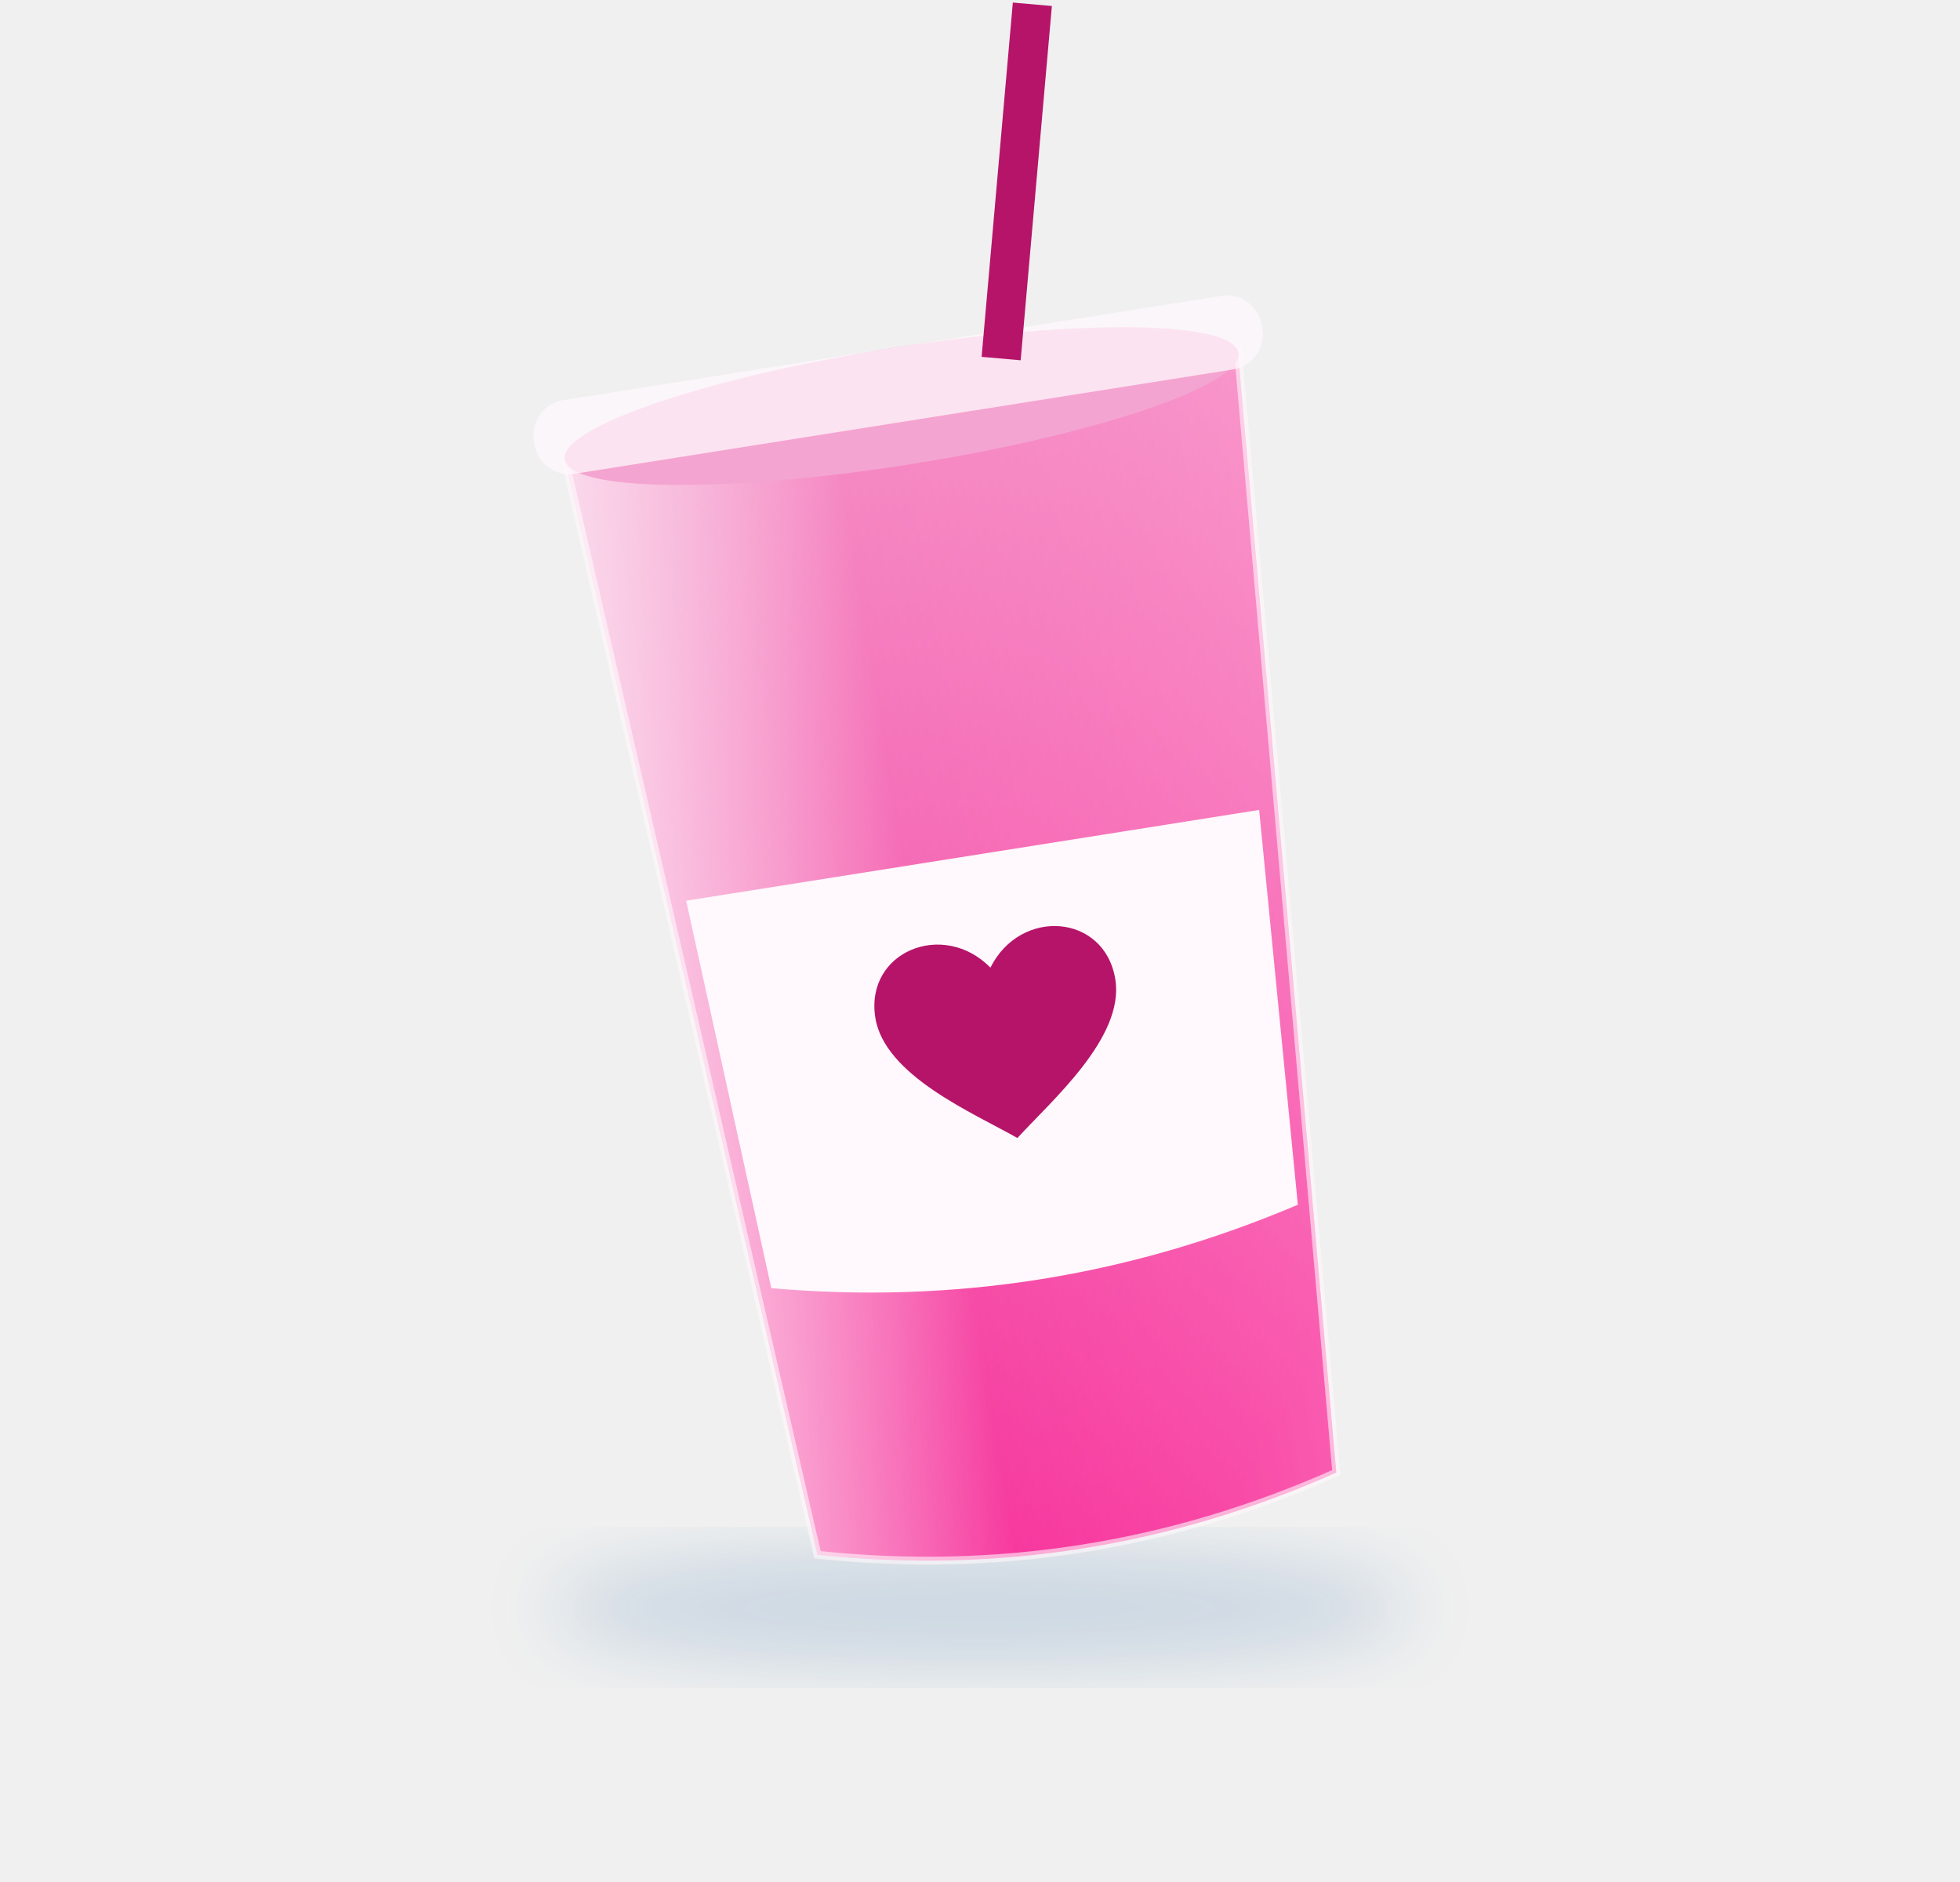
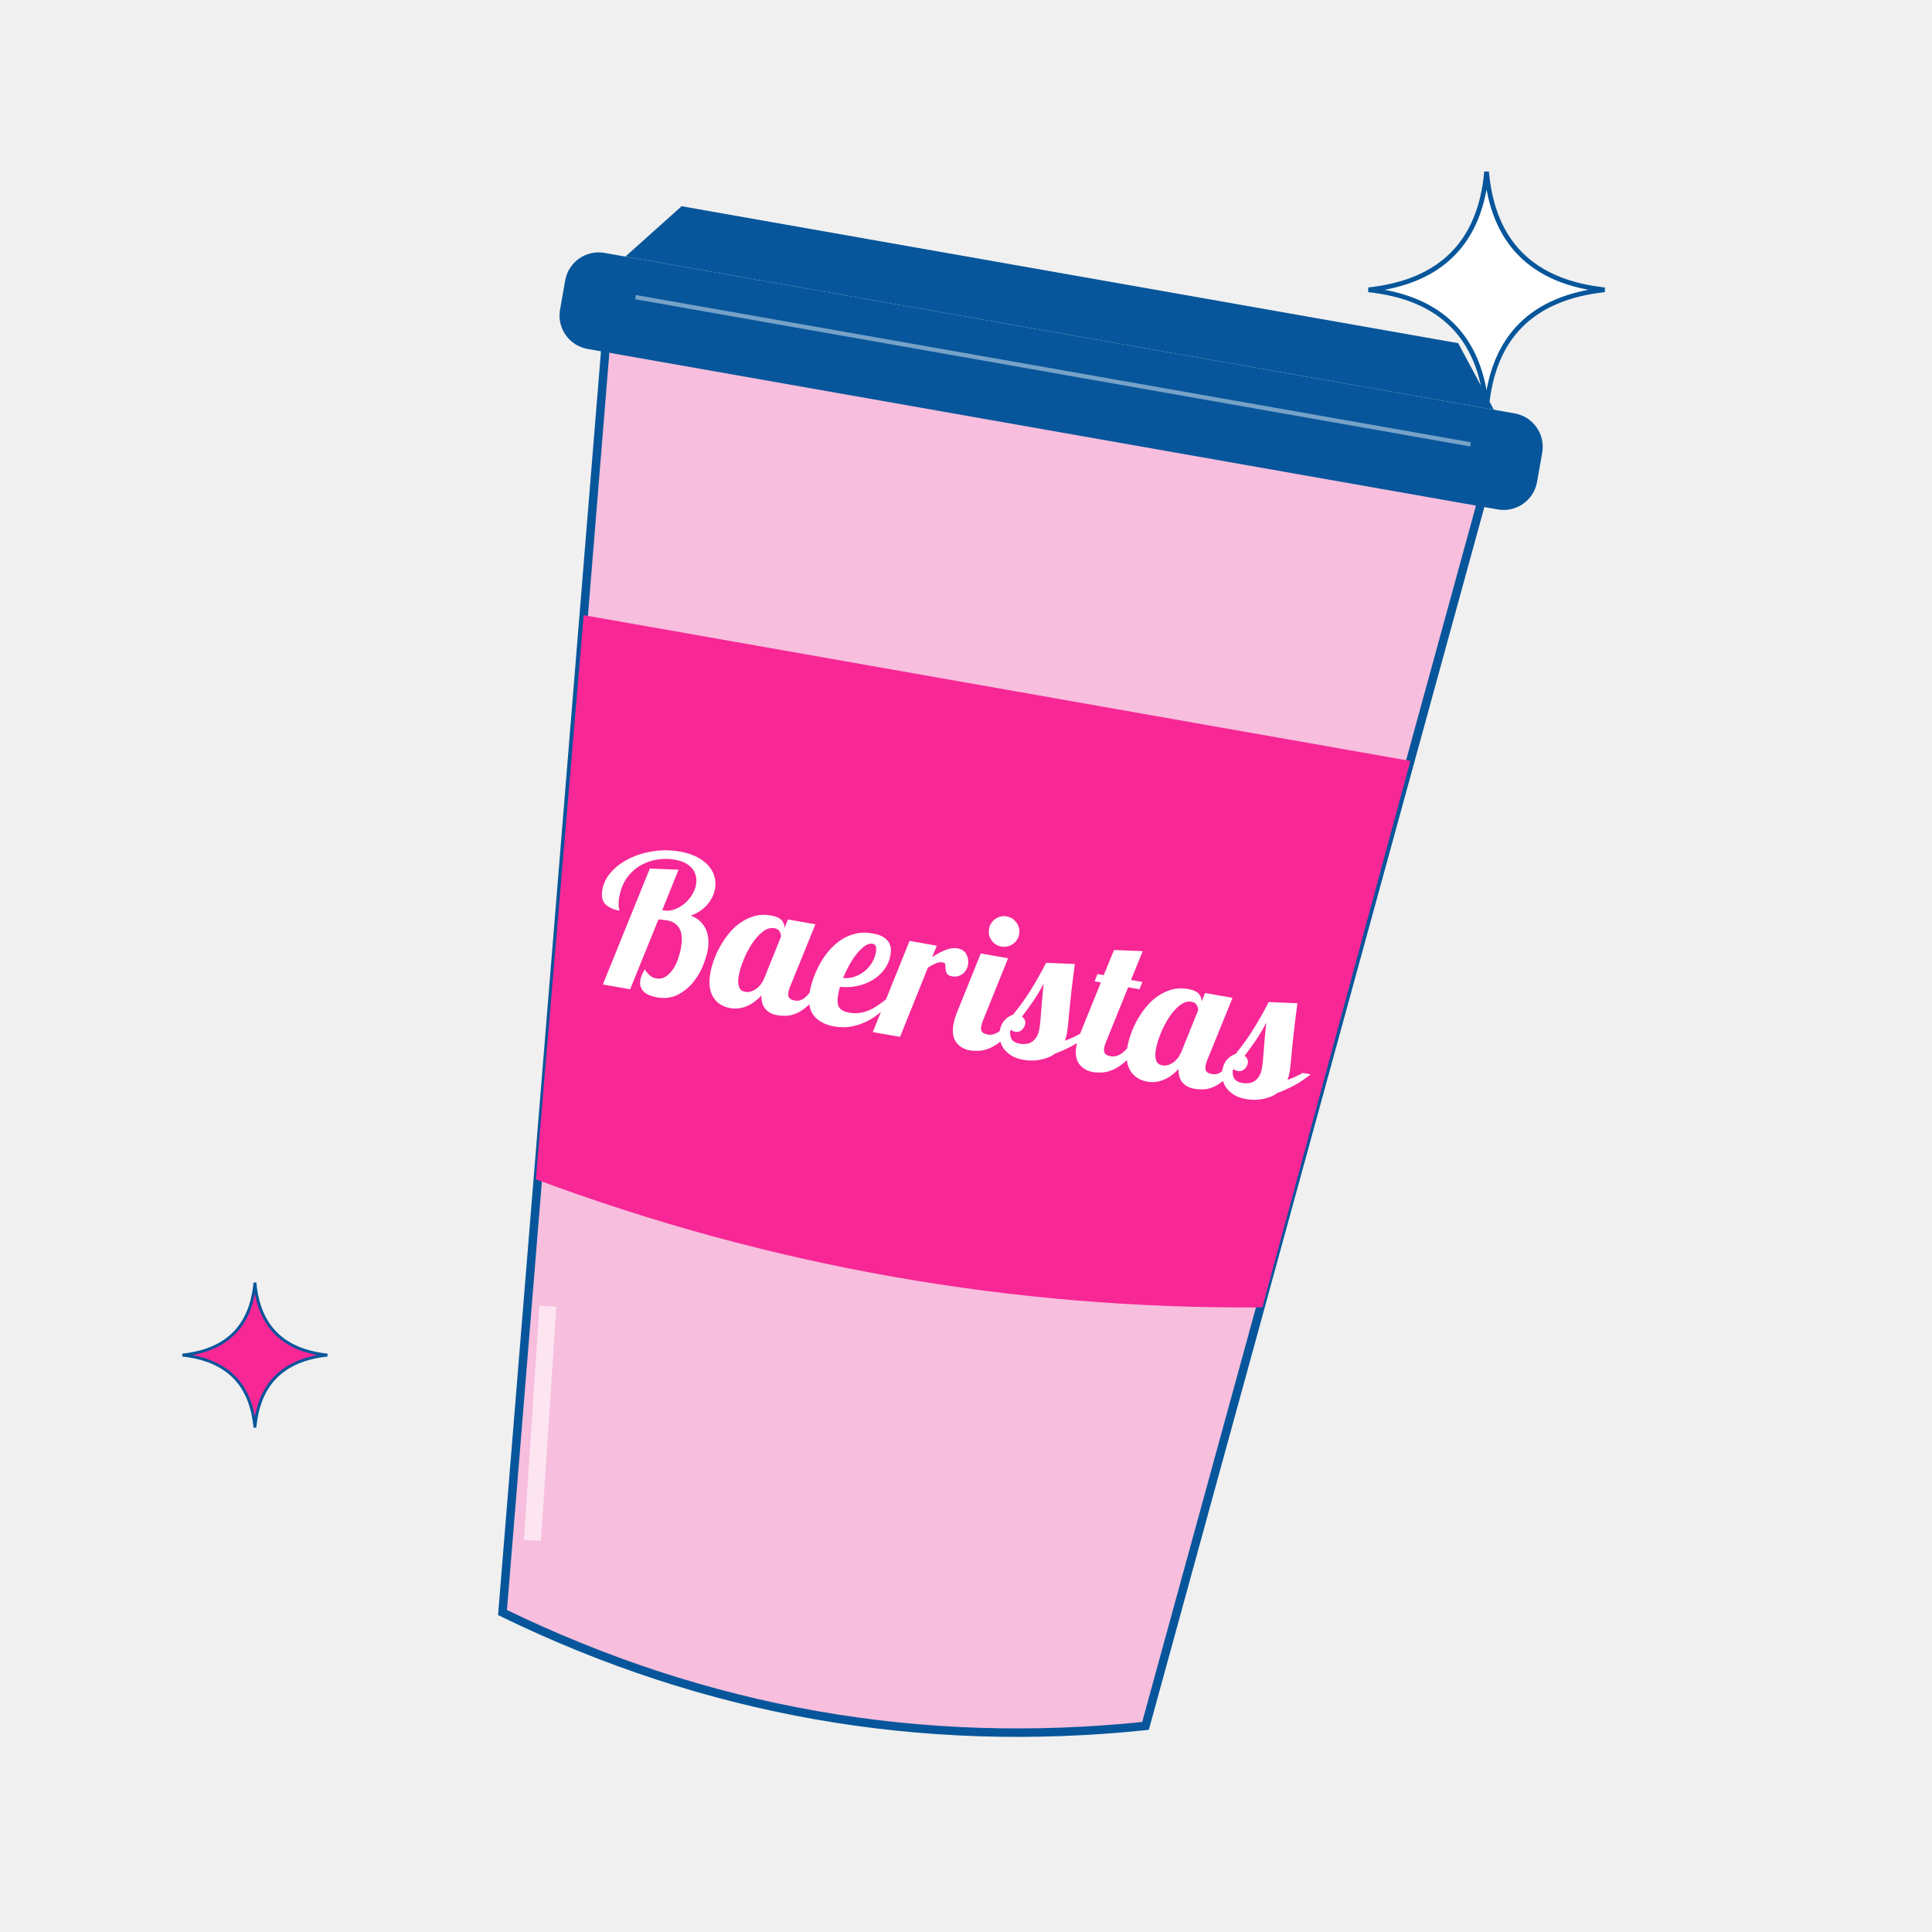
- <svg xmlns="http://www.w3.org/2000/svg" viewBox="0 0 500 480">
-   <defs>
-     <linearGradient id="drink" x2="0.7" y2="1">
-       <stop stop-color="#F4A4D0" />
-       <stop offset="1" stop-color="#F72796" />
-     </linearGradient>
-     <linearGradient id="glass">
-       <stop stop-color="#FFFFFF" stop-opacity=".6" />
-       <stop offset=".4" stop-color="#FFFFFF" stop-opacity="0" />
-       <stop offset="1" stop-color="#FFFFFF" stop-opacity=".3" />
-     </linearGradient>
-     <filter id="s">
-       <feGaussianBlur stdDeviation="9" />
-     </filter>
-   </defs>
-   <ellipse cx="250" cy="410" rx="110" ry="17" fill="#07569B" opacity=".15" filter="url(#s)" />
-   <g transform="translate(250 230) rotate(-9)">
-     <path d="M-87-129H87L67 158Q0 176-67 158Z" fill="url(#drink)" />
-     <path d="M-87-129H87L67 158Q0 176-67 158Z" fill="url(#glass)" stroke="#FFF8FC" stroke-opacity=".6" stroke-width="2" />
-     <ellipse cy="-128" rx="87" ry="15" fill="#F4A4D0" />
-     <rect x="-94" y="-143" width="188" height="19" rx="9" fill="#FFF8FC" fill-opacity=".75" />
-     <path d="M27-136L49-224" stroke="#B51469" stroke-width="10" />
-     <path d="M-74-12H74L68 89Q0 106-68 89Z" fill="#FFF8FC" />
-     <path d="M0 61C-10 53-31 40-31 25C-31 8-10 3 0 17C10 3 31 8 31 25C31 40 10 53 0 61" fill="#B51469" />
+ <svg xmlns="http://www.w3.org/2000/svg" viewBox="0 0 360 360">
+   <path transform="translate(255 32) scale(0.44)" d="M50 0Q54 45 100 50Q54 55 50 100Q46 55 0 50Q46 45 50 0Z" fill="white" stroke="#07569B" stroke-width="2" />
+   <path transform="translate(34 239) scale(0.27)" d="M50 0Q54 45 100 50Q54 55 50 100Q46 55 0 50Q46 45 50 0Z" fill="#F72796" stroke="#07569B" stroke-width="2" />
+   <g transform="translate(177 178) rotate(10) scale(0.79)">
+     <path d="M-106-139H106L77 171Q0 193-77 171Z" fill="#F7BEDD" stroke="#07569B" stroke-width="2" />
+     <path d="M-99-64H99L87 69Q0 85-87 69Z" fill="#F72796" />
+     <g transform="translate(-86 21) scale(0.04537061 -0.04537061)">
+       <path d="M429 656 382 434H388Q418 434 444.0 449.0Q470 464 489.5 487.0Q509 510 520.5 539.0Q532 568 532 596Q532 617 524.5 636.5Q517 656 501.5 671.0Q486 686 461.0 695.0Q436 704 400 704Q356 704 311.5 689.0Q267 674 231.0 644.0Q195 614 172.5 568.5Q150 523 150 461Q150 443 152.0 431.5Q154 420 156.0 412.5Q158 405 160.5 400.5Q163 396 164 393Q114 393 85.5 413.5Q57 434 57 485Q57 537 87.0 584.5Q117 632 167.5 669.0Q218 706 283.5 728.0Q349 750 420 750Q475 750 515.0 736.5Q555 723 581.5 701.0Q608 679 620.5 650.5Q633 622 633 591Q633 546 607.5 503.0Q582 460 533 432Q565 426 587.5 410.5Q610 395 624.0 373.5Q638 352 644.5 325.5Q651 299 651 271Q651 235 640.5 185.5Q630 136 604.5 91.0Q579 46 537.0 14.5Q495 -17 432 -17Q416 -17 398.5 -14.0Q381 -11 366.5 -3.0Q352 5 342.5 19.5Q333 34 333 57Q333 82 346 115Q365 95 380.5 87.0Q396 79 413 79Q440 79 459.0 96.5Q478 114 490.0 140.5Q502 167 507.0 198.5Q512 230 512 259Q512 285 507.5 308.0Q503 331 492.0 348.5Q481 366 462.5 376.0Q444 386 417 386Q411 386 398.0 385.5Q385 385 371 383L289 0H145L281 636ZM1179 500 1106 160Q1102 143 1102 128Q1102 107 1112.0 99.0Q1122 91 1143 91Q1172 91 1192.5 116.0Q1213 141 1224 179H1266Q1245 118 1218.5 82.5Q1192 47 1164.5 28.5Q1137 10 1111.0 5.0Q1085 0 1065 0Q1024 0 998.5 22.0Q973 44 967 87Q956 70 941.0 53.0Q926 36 907.5 23.0Q889 10 867.0 2.0Q845 -6 818 -6Q792 -6 768.5 2.5Q745 11 726.0 30.0Q707 49 696.0 79.5Q685 110 685 155Q685 189 692.0 228.0Q699 267 713.0 306.0Q727 345 748.0 381.0Q769 417 798.0 444.5Q827 472 862.5 488.5Q898 505 942 505Q954 505 967.5 503.5Q981 502 992.5 496.5Q1004 491 1012.5 480.5Q1021 470 1024 453L1034 500ZM973 443Q941 443 915.0 413.5Q889 384 871.0 341.5Q853 299 843.0 251.5Q833 204 833 169Q833 140 838.5 124.5Q844 109 851.5 101.5Q859 94 867.5 92.5Q876 91 883 91Q894 91 906.5 96.5Q919 102 931.0 113.0Q943 124 952.0 140.5Q961 157 966 179L1014 405Q1014 409 1011.5 415.5Q1009 422 1004.5 428.0Q1000 434 992.5 438.5Q985 443 973 443ZM1359 162Q1359 111 1377.0 94.5Q1395 78 1431 78Q1461 78 1485.0 86.0Q1509 94 1530.0 107.5Q1551 121 1570.0 139.5Q1589 158 1608 179H1642Q1621 144 1594.0 111.0Q1567 78 1533.0 52.0Q1499 26 1458.0 10.0Q1417 -6 1367 -6Q1296 -6 1253.5 31.0Q1211 68 1211 153Q1211 182 1217.0 219.0Q1223 256 1235.5 295.0Q1248 334 1269.0 371.5Q1290 409 1320.0 439.0Q1350 469 1390.0 487.0Q1430 505 1481 505Q1514 505 1535.5 497.0Q1557 489 1569.5 475.5Q1582 462 1586.5 445.0Q1591 428 1591 409Q1591 367 1572.0 330.0Q1553 293 1521.0 265.5Q1489 238 1447.5 221.5Q1406 205 1361 202Q1360 191 1359.5 181.0Q1359 171 1359 162ZM1514 411Q1514 430 1508.5 441.0Q1503 452 1489 452Q1470 452 1452.0 434.0Q1434 416 1418.0 387.5Q1402 359 1389.5 323.0Q1377 287 1369 250Q1398 252 1424.5 266.0Q1451 280 1471.0 302.0Q1491 324 1502.5 352.5Q1514 381 1514 411ZM1820 500 1806 437Q1835 465 1866.5 485.0Q1898 505 1928 505Q1962 505 1979.5 482.0Q1997 459 1997 430Q1997 417 1992.5 404.0Q1988 391 1979.0 380.5Q1970 370 1956.5 363.5Q1943 357 1925 357Q1904 357 1896.5 367.0Q1889 377 1886.0 388.5Q1883 400 1880.5 410.0Q1878 420 1867 420Q1848 420 1831.0 409.0Q1814 398 1794 380L1714 0H1570L1676 500ZM2072 633Q2072 666 2095.0 689.5Q2118 713 2151 713Q2184 713 2207.5 689.5Q2231 666 2231 633Q2231 600 2207.5 577.0Q2184 554 2151 554Q2118 554 2095.0 577.0Q2072 600 2072 633ZM2196 500 2124 160Q2120 143 2120 128Q2120 107 2130.0 99.0Q2140 91 2161 91Q2190 91 2215.0 116.0Q2240 141 2251 179H2293Q2272 118 2244.0 81.5Q2216 45 2187.0 25.5Q2158 6 2130.5 0.0Q2103 -6 2083 -6Q2038 -6 2007.0 22.5Q1976 51 1976 114Q1976 141 1984 179L2052 500ZM2675 179Q2636 134 2596.5 104.0Q2557 74 2522 54Q2506 37 2487.0 26.0Q2468 15 2447.0 7.5Q2426 0 2405.0 -3.0Q2384 -6 2365 -6Q2327 -6 2299.5 5.5Q2272 17 2254.0 35.0Q2236 53 2227.5 76.0Q2219 99 2219 122Q2219 157 2235.0 181.0Q2251 205 2272 215Q2314 290 2343.0 363.5Q2372 437 2395 511L2543 531Q2547 434 2551.0 374.0Q2555 314 2558.0 276.5Q2561 239 2563.0 215.5Q2565 192 2565 167Q2565 145 2561 129Q2604 154 2633 179ZM2343 179Q2343 161 2331.0 145.5Q2319 130 2299 130Q2291 130 2283.5 132.5Q2276 135 2272 143Q2272 108 2286.0 90.5Q2300 73 2333 73Q2349 73 2365.0 77.5Q2381 82 2393.0 93.0Q2405 104 2412.5 122.0Q2420 140 2420 166Q2420 185 2418.5 203.0Q2417 221 2414.5 246.0Q2412 271 2408.5 308.0Q2405 345 2401 403Q2386 354 2365.5 308.0Q2345 262 2320 214Q2330 209 2336.5 200.5Q2343 192 2343 179ZM2879 658 2845 500H2905L2897 460H2837L2773 160Q2769 143 2769 128Q2769 107 2779.0 99.0Q2789 91 2810 91Q2839 91 2864.0 116.0Q2889 141 2900 179H2942Q2921 118 2893.0 81.5Q2865 45 2836.0 25.5Q2807 6 2779.5 0.0Q2752 -6 2732 -6Q2687 -6 2656.0 22.5Q2625 51 2625 114Q2625 141 2633 179L2693 460H2660L2668 500H2701L2731 638ZM3381 500 3308 160Q3304 143 3304 128Q3304 107 3314.0 99.0Q3324 91 3345 91Q3374 91 3394.5 116.0Q3415 141 3426 179H3468Q3447 118 3420.5 82.5Q3394 47 3366.5 28.5Q3339 10 3313.0 5.0Q3287 0 3267 0Q3226 0 3200.5 22.0Q3175 44 3169 87Q3158 70 3143.0 53.0Q3128 36 3109.5 23.0Q3091 10 3069.0 2.0Q3047 -6 3020 -6Q2994 -6 2970.5 2.5Q2947 11 2928.0 30.0Q2909 49 2898.0 79.5Q2887 110 2887 155Q2887 189 2894.0 228.0Q2901 267 2915.0 306.0Q2929 345 2950.0 381.0Q2971 417 3000.0 444.5Q3029 472 3064.5 488.5Q3100 505 3144 505Q3156 505 3169.5 503.5Q3183 502 3194.5 496.5Q3206 491 3214.5 480.5Q3223 470 3226 453L3236 500ZM3175 443Q3143 443 3117.0 413.5Q3091 384 3073.0 341.5Q3055 299 3045.0 251.5Q3035 204 3035 169Q3035 140 3040.5 124.5Q3046 109 3053.5 101.5Q3061 94 3069.5 92.5Q3078 91 3085 91Q3096 91 3108.5 96.5Q3121 102 3133.0 113.0Q3145 124 3154.0 140.5Q3163 157 3168 179L3216 405Q3216 409 3213.5 415.5Q3211 422 3206.5 428.0Q3202 434 3194.5 438.5Q3187 443 3175 443ZM3850 179Q3811 134 3771.5 104.0Q3732 74 3697 54Q3681 37 3662.0 26.0Q3643 15 3622.0 7.5Q3601 0 3580.0 -3.0Q3559 -6 3540 -6Q3502 -6 3474.5 5.5Q3447 17 3429.0 35.0Q3411 53 3402.5 76.0Q3394 99 3394 122Q3394 157 3410.0 181.0Q3426 205 3447 215Q3489 290 3518.0 363.5Q3547 437 3570 511L3718 531Q3722 434 3726.0 374.0Q3730 314 3733.0 276.5Q3736 239 3738.0 215.5Q3740 192 3740 167Q3740 145 3736 129Q3779 154 3808 179ZM3518 179Q3518 161 3506.0 145.5Q3494 130 3474 130Q3466 130 3458.5 132.5Q3451 135 3447 143Q3447 108 3461.0 90.5Q3475 73 3508 73Q3524 73 3540.0 77.5Q3556 82 3568.0 93.0Q3580 104 3587.5 122.0Q3595 140 3595 166Q3595 185 3593.5 203.0Q3592 221 3589.5 246.0Q3587 271 3583.5 308.0Q3580 345 3576 403Q3561 354 3540.5 308.0Q3520 262 3495 214Q3505 209 3511.5 200.5Q3518 192 3518 179Z" fill="white" />
+     </g>
+     <path d="M-104-149L-93-163H93L104-149Z" fill="#07569B" />
+     <rect x="-117" y="-149" width="234" height="23" rx="8" fill="#07569B" />
+     <path d="M-100-140H100" stroke="white" opacity=".45" />
+     <path d="M-79 98L-73 153" stroke="white" stroke-width="4" opacity=".6" />
  </g>
</svg>
